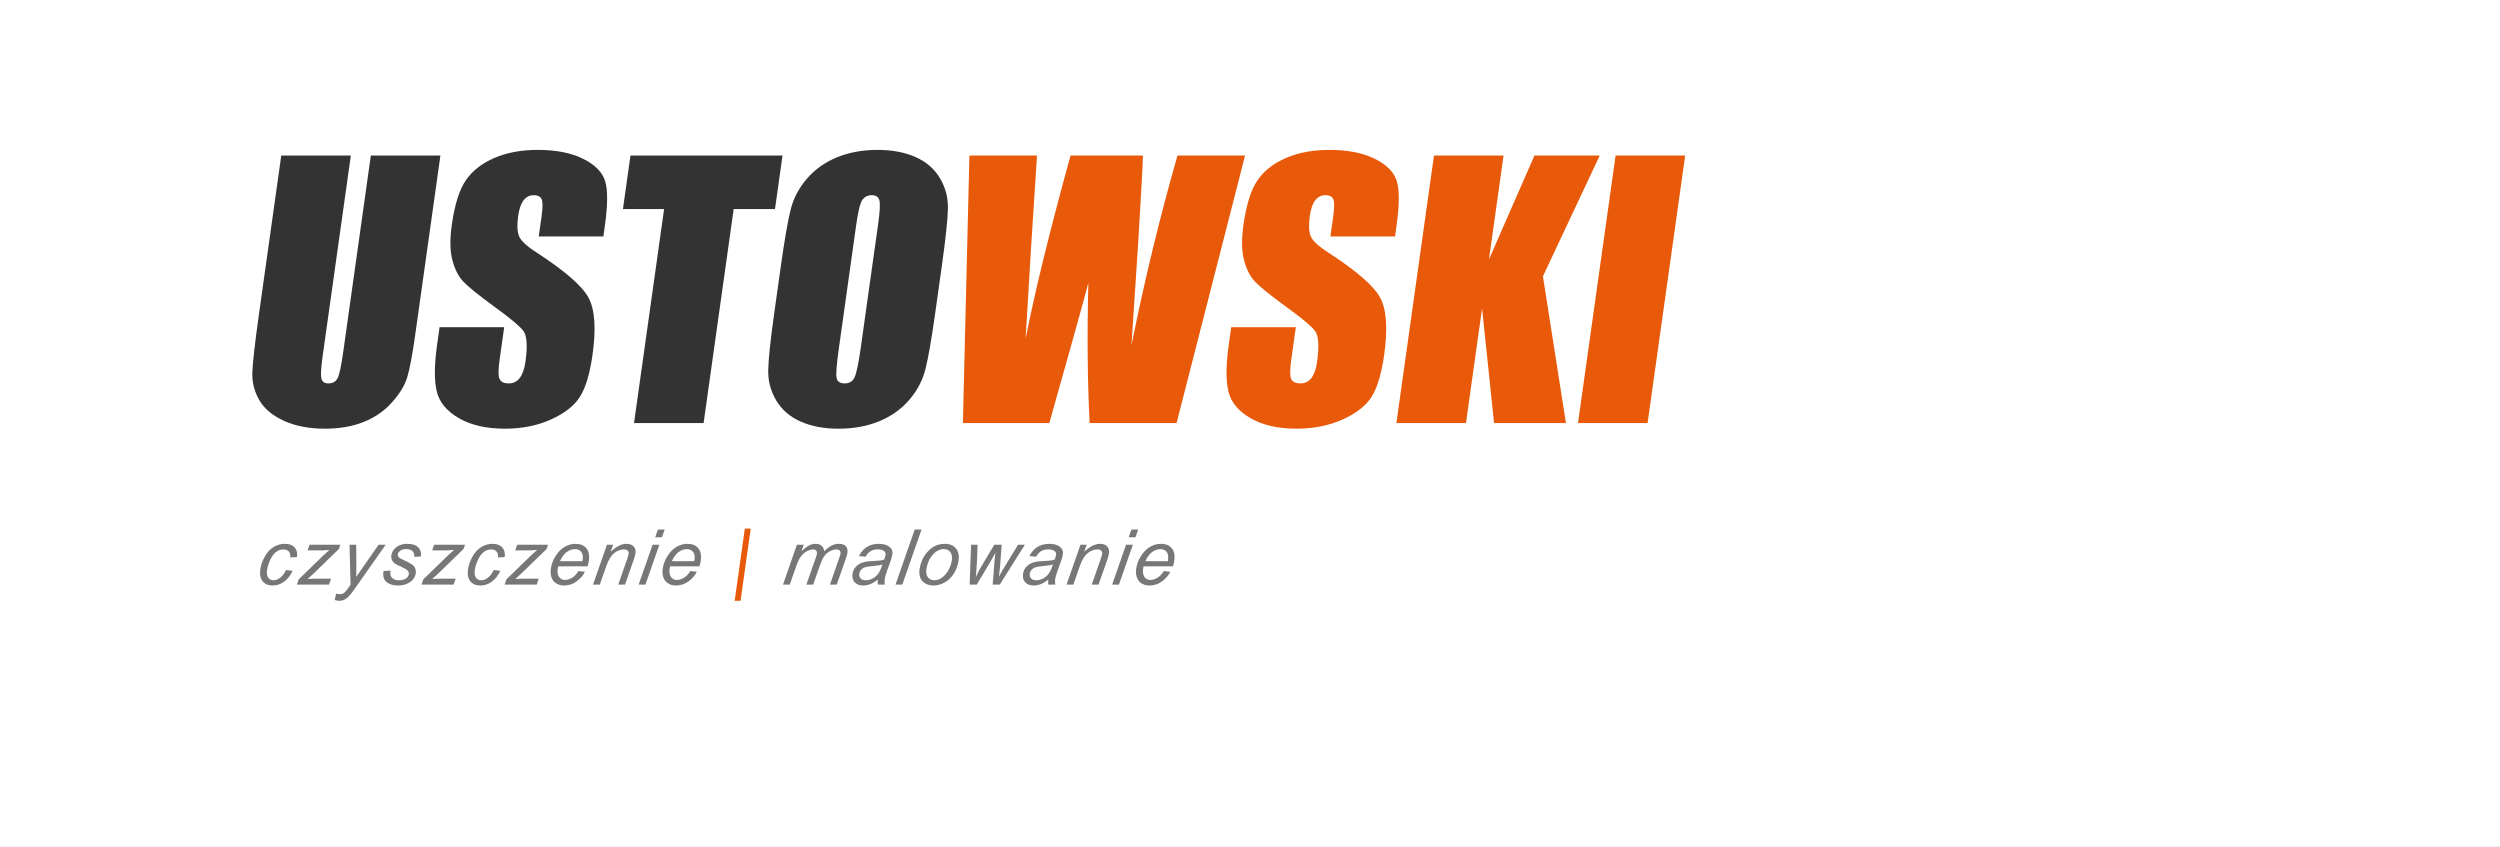
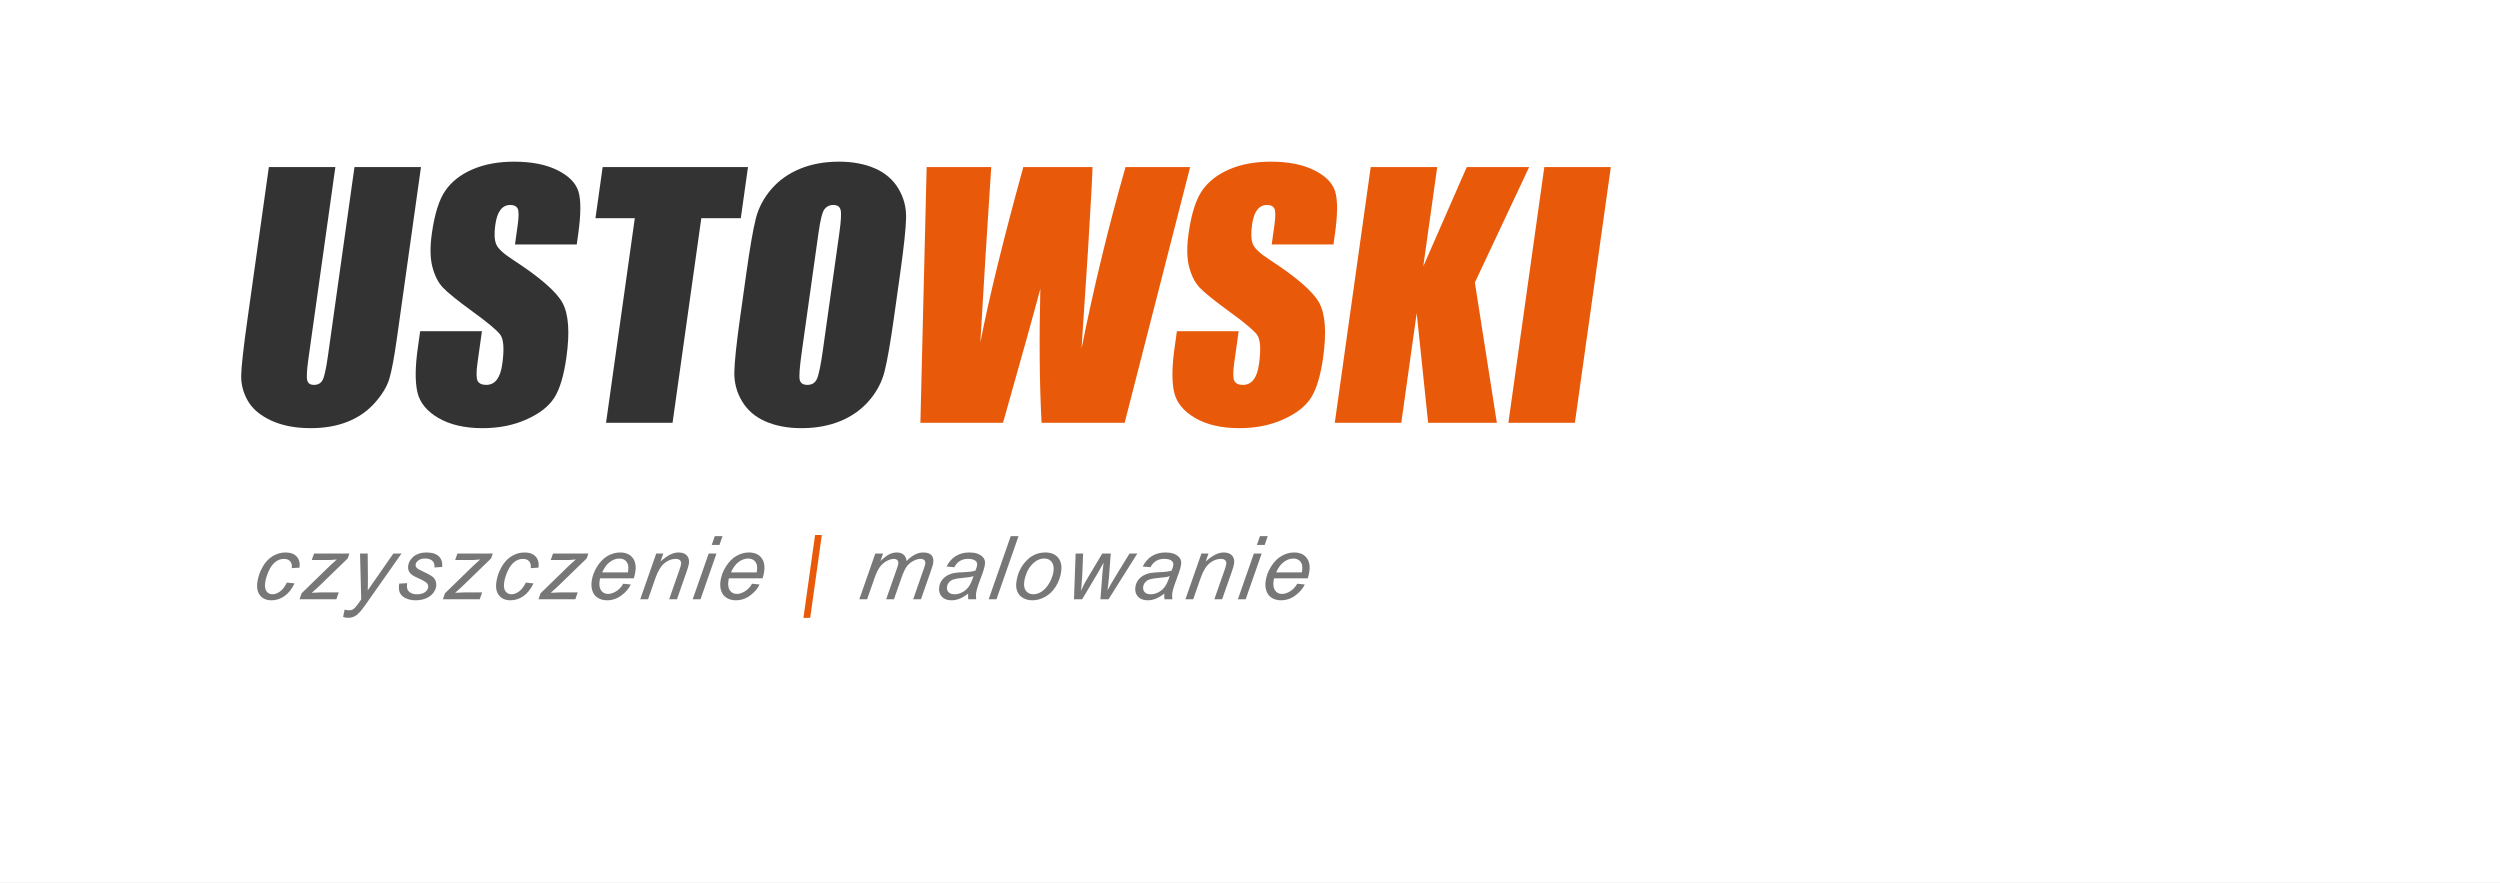
- <svg xmlns="http://www.w3.org/2000/svg" viewBox="0 0 650 220">
-   <rect width="650" height="220" fill="#ffffff" />
-   <path d="M1041 1619V537Q1041 353 1029.0 278.5Q1017 204 958.0 125.5Q899 47 802.5 6.5Q706 -34 575 -34Q430 -34 319.0 14.0Q208 62 153.0 139.0Q98 216 88.0 301.5Q78 387 78 661V1619H499V405Q499 299 510.5 269.5Q522 240 557 240Q597 240 608.5 272.5Q620 305 620 426V1619Z" transform="matrix(0.042969,0,0.006039,-0.042969,60.00,110.00)" fill="#333333" />
-   <path d="M976 1129H585V1249Q585 1333 570.0 1356.0Q555 1379 520 1379Q482 1379 462.5 1348.0Q443 1317 443 1254Q443 1173 465 1132Q486 1091 584 1033Q865 866 938 759Q1011 652 1011 414Q1011 241 970.5 159.0Q930 77 814.0 21.5Q698 -34 544 -34Q375 -34 255.5 30.0Q136 94 99.0 193.0Q62 292 62 474V580H453V383Q453 292 469.5 266.0Q486 240 528 240Q570 240 590.5 273.0Q611 306 611 371Q611 514 572 558Q532 602 375 705Q218 809 167.0 856.0Q116 903 82.5 986.0Q49 1069 49 1198Q49 1384 96.5 1470.0Q144 1556 250.0 1604.5Q356 1653 506 1653Q670 1653 785.5 1600.0Q901 1547 938.5 1466.5Q976 1386 976 1193Z" transform="matrix(0.042969,0,0.006039,-0.042969,108.12,110.00)" fill="#333333" />
-   <path d="M932 1619V1295H682V0H261V1295H12V1619Z" transform="matrix(0.042969,0,0.006039,-0.042969,153.63,110.00)" fill="#333333" />
-   <path d="M1046 671Q1046 427 1034.5 325.5Q1023 224 962.5 140.0Q902 56 799.0 11.0Q696 -34 559 -34Q429 -34 325.5 8.5Q222 51 159.0 136.0Q96 221 84.0 321.0Q72 421 72 671V948Q72 1192 83.5 1293.5Q95 1395 155.5 1479.0Q216 1563 319.0 1608.0Q422 1653 559 1653Q689 1653 792.5 1610.5Q896 1568 959.0 1483.0Q1022 1398 1034.0 1298.0Q1046 1198 1046 948ZM625 1203Q625 1316 612.5 1347.5Q600 1379 561 1379Q528 1379 510.5 1353.5Q493 1328 493 1203V447Q493 306 504.5 273.0Q516 240 558 240Q601 240 613.0 278.0Q625 316 625 459Z" transform="matrix(0.042969,0,0.006039,-0.042969,194.19,110.00)" fill="#333333" />
-   <path d="M1668 1619 1481 0H955Q883 373 828 848Q803 645 711 0H188L0 1619H409L452 1054L496 509Q519 932 612 1619H1050Q1059 1548 1096 1085L1142 470Q1177 1057 1259 1619Z" transform="matrix(0.042969,0,0.006039,-0.042969,242.27,110.00)" fill="#e85a0a" />
-   <path d="M976 1129H585V1249Q585 1333 570.0 1356.0Q555 1379 520 1379Q482 1379 462.5 1348.0Q443 1317 443 1254Q443 1173 465 1132Q486 1091 584 1033Q865 866 938 759Q1011 652 1011 414Q1011 241 970.5 159.0Q930 77 814.0 21.5Q698 -34 544 -34Q375 -34 255.5 30.0Q136 94 99.0 193.0Q62 292 62 474V580H453V383Q453 292 469.5 266.0Q486 240 528 240Q570 240 590.5 273.0Q611 306 611 371Q611 514 572 558Q532 602 375 705Q218 809 167.0 856.0Q116 903 82.5 986.0Q49 1069 49 1198Q49 1384 96.5 1470.0Q144 1556 250.0 1604.5Q356 1653 506 1653Q670 1653 785.5 1600.0Q901 1547 938.5 1466.5Q976 1386 976 1193Z" transform="matrix(0.042969,0,0.006039,-0.042969,313.95,110.00)" fill="#e85a0a" />
-   <path d="M1087 1619 846 888 1110 0H675L505 694V0H84V1619H505V990L692 1619Z" transform="matrix(0.042969,0,0.006039,-0.042969,359.45,110.00)" fill="#e85a0a" />
-   <path d="M505 1619V0H84V1619Z" transform="matrix(0.042969,0,0.006039,-0.042969,406.67,110.00)" fill="#e85a0a" />
-   <path d="M801 387 982 368Q914 169 788.5 72.5Q663 -24 503 -24Q330 -24 222.5 88.0Q115 200 115 401Q115 575 184.0 743.0Q253 911 381.5 998.5Q510 1086 675 1086Q846 1086 946.0 989.5Q1046 893 1046 734L868 722Q867 823 809.5 880.0Q752 937 658 937Q549 937 469.0 868.0Q389 799 343.5 658.5Q298 518 298 388Q298 252 358.0 184.0Q418 116 506 116Q594 116 674.5 183.0Q755 250 801 387Z" transform="matrix(0.009766,0,0.001372,-0.009766,66.00,152.00)" fill="#777777" />
-   <path d="M40 0 69 140 640 783Q701 851 776 924Q647 911 591 911H196L228 1062H1049L1025 948L449 301Q400 246 303 150Q454 159 510 159H928L895 0Z" transform="matrix(0.009766,0,0.001372,-0.009766,76.80,152.00)" fill="#777777" />
-   <path d="M0 -410 11 -240Q67 -256 120 -256Q175 -256 209 -231Q253 -198 305 -107L363 -3L186 1062H364L444 525Q468 366 485 207L960 1062H1149L472 -141Q374 -317 298.0 -374.0Q222 -431 123 -431Q60 -431 0 -410Z" transform="matrix(0.009766,0,0.001372,-0.009766,87.60,152.00)" fill="#777777" />
-   <path d="M85 363 266 374Q266 296 290.0 241.0Q314 186 378.5 151.0Q443 116 529 116Q649 116 709.0 164.0Q769 212 769 277Q769 324 733 366Q696 408 552.5 469.5Q409 531 369 556Q302 597 268.0 652.5Q234 708 234 780Q234 906 334.0 996.0Q434 1086 614 1086Q814 1086 918.5 993.5Q1023 901 1027 750L850 738Q846 834 782.0 890.0Q718 946 601 946Q507 946 455.0 903.0Q403 860 403 810Q403 760 448 722Q478 696 603 642Q811 552 865 500Q951 417 951 298Q951 219 902.5 143.0Q854 67 754.5 21.5Q655 -24 520 -24Q336 -24 207 67Q78 158 85 363Z" transform="matrix(0.009766,0,0.001372,-0.009766,98.40,152.00)" fill="#777777" />
-   <path d="M40 0 69 140 640 783Q701 851 776 924Q647 911 591 911H196L228 1062H1049L1025 948L449 301Q400 246 303 150Q454 159 510 159H928L895 0Z" transform="matrix(0.009766,0,0.001372,-0.009766,109.20,152.00)" fill="#777777" />
-   <path d="M801 387 982 368Q914 169 788.5 72.5Q663 -24 503 -24Q330 -24 222.5 88.0Q115 200 115 401Q115 575 184.0 743.0Q253 911 381.5 998.5Q510 1086 675 1086Q846 1086 946.0 989.5Q1046 893 1046 734L868 722Q867 823 809.5 880.0Q752 937 658 937Q549 937 469.0 868.0Q389 799 343.5 658.5Q298 518 298 388Q298 252 358.0 184.0Q418 116 506 116Q594 116 674.5 183.0Q755 250 801 387Z" transform="matrix(0.009766,0,0.001372,-0.009766,120.00,152.00)" fill="#777777" />
-   <path d="M40 0 69 140 640 783Q701 851 776 924Q647 911 591 911H196L228 1062H1049L1025 948L449 301Q400 246 303 150Q454 159 510 159H928L895 0Z" transform="matrix(0.009766,0,0.001372,-0.009766,130.80,152.00)" fill="#777777" />
-   <path d="M848 361 1024 343Q986 212 849.5 94.0Q713 -24 524 -24Q406 -24 307.5 30.5Q209 85 157.5 189.0Q106 293 106 426Q106 600 186.5 763.5Q267 927 395.0 1006.5Q523 1086 672 1086Q862 1086 975.5 968.0Q1089 850 1089 646Q1089 568 1075 486H293Q289 455 289 430Q289 281 357.5 202.5Q426 124 525 124Q618 124 708.0 185.0Q798 246 848 361ZM322 624H918Q919 652 919 664Q919 800 851.0 872.5Q783 945 676 945Q560 945 464.5 865.0Q369 785 322 624Z" transform="matrix(0.009766,0,0.001372,-0.009766,141.60,152.00)" fill="#777777" />
-   <path d="M68 0 290 1062H454L415 877Q522 986 615.0 1036.0Q708 1086 805 1086Q934 1086 1007.5 1016.0Q1081 946 1081 829Q1081 770 1055 643L920 0H739L880 673Q901 771 901 818Q901 871 864.5 904.0Q828 937 759 937Q620 937 511.5 837.0Q403 737 352 494L249 0Z" transform="matrix(0.009766,0,0.001372,-0.009766,153.52,152.00)" fill="#777777" />
-   <path d="M325 1261 368 1466H548L505 1261ZM61 0 283 1062H464L242 0Z" transform="matrix(0.009766,0,0.001372,-0.009766,165.45,152.00)" fill="#777777" />
-   <path d="M848 361 1024 343Q986 212 849.5 94.0Q713 -24 524 -24Q406 -24 307.5 30.5Q209 85 157.5 189.0Q106 293 106 426Q106 600 186.5 763.5Q267 927 395.0 1006.5Q523 1086 672 1086Q862 1086 975.5 968.0Q1089 850 1089 646Q1089 568 1075 486H293Q289 455 289 430Q289 281 357.5 202.5Q426 124 525 124Q618 124 708.0 185.0Q798 246 848 361ZM322 624H918Q919 652 919 664Q919 800 851.0 872.5Q783 945 676 945Q560 945 464.5 865.0Q369 785 322 624Z" transform="matrix(0.009766,0,0.001372,-0.009766,170.69,152.00)" fill="#777777" />
-   <path d="M188 -431V1491H345V-431Z" transform="matrix(0.009766,0,0.001372,-0.009766,189.77,152.00)" fill="#e85a0a" />
-   <path d="M67 0 289 1062H470L433 887Q534 1000 613.5 1043.0Q693 1086 786 1086Q885 1086 951.5 1033.5Q1018 981 1039 887Q1120 987 1209.5 1036.5Q1299 1086 1398 1086Q1531 1086 1597.5 1023.0Q1664 960 1664 846Q1664 797 1641 684L1498 0H1317L1463 702Q1482 788 1482 825Q1482 877 1449.0 907.0Q1416 937 1356 937Q1275 937 1191.0 888.0Q1107 839 1060.5 759.5Q1014 680 979 515L871 0H690L840 717Q856 790 856 821Q856 873 823.5 905.0Q791 937 739 937Q662 937 577.5 888.0Q493 839 440.0 751.5Q387 664 353 502L248 0Z" transform="matrix(0.009766,0,0.001372,-0.009766,202.92,152.00)" fill="#777777" />
-   <path d="M784 132Q690 51 603.0 13.5Q516 -24 417 -24Q270 -24 180.0 62.5Q90 149 90 284Q90 373 130.5 441.5Q171 510 238.0 551.5Q305 593 402 611Q463 623 633.5 630.0Q804 637 878 666Q899 740 899 789Q899 852 853 888Q790 938 669 938Q555 938 482.5 887.5Q410 837 377 744L194 760Q250 918 371.5 1002.0Q493 1086 678 1086Q875 1086 990 992Q1078 922 1078 810Q1078 725 1053 613L994 349Q966 223 966 144Q966 94 988 0H805Q790 52 784 132ZM851 538Q813 523 769.5 515.0Q726 507 624 498Q466 484 401.0 462.5Q336 441 303.0 394.0Q270 347 270 290Q270 214 322.5 165.0Q375 116 472 116Q562 116 645.0 163.5Q728 211 776.0 296.0Q824 381 851 538Z" transform="matrix(0.009766,0,0.001372,-0.009766,220.38,152.00)" fill="#777777" />
-   <path d="M54 0 360 1466H541L235 0Z" transform="matrix(0.009766,0,0.001372,-0.009766,232.30,152.00)" fill="#777777" />
-   <path d="M100 403Q100 714 283 918Q434 1086 679 1086Q871 1086 988.5 966.0Q1106 846 1106 642Q1106 459 1032.0 301.5Q958 144 821.5 60.0Q685 -24 534 -24Q410 -24 308.5 29.0Q207 82 153.5 179.0Q100 276 100 403ZM281 421Q281 271 353.0 193.5Q425 116 536 116Q594 116 651.0 139.5Q708 163 757.0 211.0Q806 259 840.5 320.5Q875 382 896 453Q927 552 927 643Q927 787 854.5 866.5Q782 946 672 946Q587 946 517.0 905.5Q447 865 390.5 787.0Q334 709 307.5 605.5Q281 502 281 421Z" transform="matrix(0.009766,0,0.001372,-0.009766,237.55,152.00)" fill="#777777" />
-   <path d="M270 0 159 1062H333L381 585L400 317Q402 287 406 196Q436 298 457.0 352.5Q478 407 524 508L777 1062H974L1009 531Q1017 410 1019 208Q1069 342 1182 580L1410 1062H1591L1072 0H884L844 623Q840 681 838 849Q797 742 741 618L460 0Z" transform="matrix(0.009766,0,0.001372,-0.009766,249.47,152.00)" fill="#777777" />
-   <path d="M784 132Q690 51 603.0 13.5Q516 -24 417 -24Q270 -24 180.0 62.5Q90 149 90 284Q90 373 130.5 441.5Q171 510 238.0 551.5Q305 593 402 611Q463 623 633.5 630.0Q804 637 878 666Q899 740 899 789Q899 852 853 888Q790 938 669 938Q555 938 482.5 887.5Q410 837 377 744L194 760Q250 918 371.5 1002.0Q493 1086 678 1086Q875 1086 990 992Q1078 922 1078 810Q1078 725 1053 613L994 349Q966 223 966 144Q966 94 988 0H805Q790 52 784 132ZM851 538Q813 523 769.5 515.0Q726 507 624 498Q466 484 401.0 462.5Q336 441 303.0 394.0Q270 347 270 290Q270 214 322.5 165.0Q375 116 472 116Q562 116 645.0 163.5Q728 211 776.0 296.0Q824 381 851 538Z" transform="matrix(0.009766,0,0.001372,-0.009766,264.71,152.00)" fill="#777777" />
-   <path d="M68 0 290 1062H454L415 877Q522 986 615.0 1036.0Q708 1086 805 1086Q934 1086 1007.5 1016.0Q1081 946 1081 829Q1081 770 1055 643L920 0H739L880 673Q901 771 901 818Q901 871 864.5 904.0Q828 937 759 937Q620 937 511.5 837.0Q403 737 352 494L249 0Z" transform="matrix(0.009766,0,0.001372,-0.009766,276.64,152.00)" fill="#777777" />
-   <path d="M325 1261 368 1466H548L505 1261ZM61 0 283 1062H464L242 0Z" transform="matrix(0.009766,0,0.001372,-0.009766,288.56,152.00)" fill="#777777" />
-   <path d="M848 361 1024 343Q986 212 849.5 94.0Q713 -24 524 -24Q406 -24 307.5 30.5Q209 85 157.5 189.0Q106 293 106 426Q106 600 186.5 763.5Q267 927 395.0 1006.5Q523 1086 672 1086Q862 1086 975.5 968.0Q1089 850 1089 646Q1089 568 1075 486H293Q289 455 289 430Q289 281 357.5 202.5Q426 124 525 124Q618 124 708.0 185.0Q798 246 848 361ZM322 624H918Q919 652 919 664Q919 800 851.0 872.5Q783 945 676 945Q560 945 464.5 865.0Q369 785 322 624Z" transform="matrix(0.009766,0,0.001372,-0.009766,293.80,152.00)" fill="#777777" />
+ <svg xmlns="http://www.w3.org/2000/svg" viewBox="0 0 680 240">
+   <rect width="680" height="240" fill="#ffffff" />
+   <path d="M1041 1619V537Q1041 353 1029.0 278.5Q1017 204 958.0 125.5Q899 47 802.5 6.5Q706 -34 575 -34Q430 -34 319.0 14.0Q208 62 153.0 139.0Q98 216 88.0 301.5Q78 387 78 661V1619H499V405Q499 299 510.5 269.5Q522 240 557 240Q597 240 608.5 272.5Q620 305 620 426V1619Z" transform="matrix(0.042969,0,0.006039,-0.042969,60.00,115.00)" fill="#333333" />
+   <path d="M976 1129H585V1249Q585 1333 570.0 1356.0Q555 1379 520 1379Q482 1379 462.5 1348.0Q443 1317 443 1254Q443 1173 465 1132Q486 1091 584 1033Q865 866 938 759Q1011 652 1011 414Q1011 241 970.5 159.0Q930 77 814.0 21.5Q698 -34 544 -34Q375 -34 255.5 30.0Q136 94 99.0 193.0Q62 292 62 474V580H453V383Q453 292 469.5 266.0Q486 240 528 240Q570 240 590.5 273.0Q611 306 611 371Q611 514 572 558Q532 602 375 705Q218 809 167.0 856.0Q116 903 82.5 986.0Q49 1069 49 1198Q49 1384 96.5 1470.0Q144 1556 250.0 1604.5Q356 1653 506 1653Q670 1653 785.5 1600.0Q901 1547 938.5 1466.5Q976 1386 976 1193Z" transform="matrix(0.042969,0,0.006039,-0.042969,108.12,115.00)" fill="#333333" />
+   <path d="M932 1619V1295H682V0H261V1295H12V1619Z" transform="matrix(0.042969,0,0.006039,-0.042969,153.63,115.00)" fill="#333333" />
+   <path d="M1046 671Q1046 427 1034.5 325.5Q1023 224 962.5 140.0Q902 56 799.0 11.0Q696 -34 559 -34Q429 -34 325.5 8.5Q222 51 159.0 136.0Q96 221 84.0 321.0Q72 421 72 671V948Q72 1192 83.5 1293.5Q95 1395 155.5 1479.0Q216 1563 319.0 1608.0Q422 1653 559 1653Q689 1653 792.5 1610.5Q896 1568 959.0 1483.0Q1022 1398 1034.0 1298.0Q1046 1198 1046 948ZM625 1203Q625 1316 612.5 1347.5Q600 1379 561 1379Q528 1379 510.5 1353.5Q493 1328 493 1203V447Q493 306 504.5 273.0Q516 240 558 240Q601 240 613.0 278.0Q625 316 625 459Z" transform="matrix(0.042969,0,0.006039,-0.042969,194.19,115.00)" fill="#333333" />
+   <path d="M1668 1619 1481 0H955Q883 373 828 848Q803 645 711 0H188L0 1619H409L452 1054L496 509Q519 932 612 1619H1050Q1059 1548 1096 1085L1142 470Q1177 1057 1259 1619Z" transform="matrix(0.042969,0,0.006039,-0.042969,242.27,115.00)" fill="#e85a0a" />
+   <path d="M976 1129H585V1249Q585 1333 570.0 1356.0Q555 1379 520 1379Q482 1379 462.5 1348.0Q443 1317 443 1254Q443 1173 465 1132Q486 1091 584 1033Q865 866 938 759Q1011 652 1011 414Q1011 241 970.5 159.0Q930 77 814.0 21.5Q698 -34 544 -34Q375 -34 255.5 30.0Q136 94 99.0 193.0Q62 292 62 474V580H453V383Q453 292 469.5 266.0Q486 240 528 240Q570 240 590.5 273.0Q611 306 611 371Q611 514 572 558Q532 602 375 705Q218 809 167.0 856.0Q116 903 82.5 986.0Q49 1069 49 1198Q49 1384 96.5 1470.0Q144 1556 250.0 1604.5Q356 1653 506 1653Q670 1653 785.5 1600.0Q901 1547 938.5 1466.5Q976 1386 976 1193Z" transform="matrix(0.042969,0,0.006039,-0.042969,313.95,115.00)" fill="#e85a0a" />
+   <path d="M1087 1619 846 888 1110 0H675L505 694V0H84V1619H505V990L692 1619Z" transform="matrix(0.042969,0,0.006039,-0.042969,359.45,115.00)" fill="#e85a0a" />
+   <path d="M505 1619V0H84V1619Z" transform="matrix(0.042969,0,0.006039,-0.042969,406.67,115.00)" fill="#e85a0a" />
+   <path d="M801 387 982 368Q914 169 788.5 72.5Q663 -24 503 -24Q330 -24 222.5 88.0Q115 200 115 401Q115 575 184.0 743.0Q253 911 381.5 998.5Q510 1086 675 1086Q846 1086 946.0 989.5Q1046 893 1046 734L868 722Q867 823 809.5 880.0Q752 937 658 937Q549 937 469.0 868.0Q389 799 343.5 658.5Q298 518 298 388Q298 252 358.0 184.0Q418 116 506 116Q594 116 674.5 183.0Q755 250 801 387Z" transform="matrix(0.011719,0,0.001647,-0.011719,68.00,163.00)" fill="#777777" />
+   <path d="M40 0 69 140 640 783Q701 851 776 924Q647 911 591 911H196L228 1062H1049L1025 948L449 301Q400 246 303 150Q454 159 510 159H928L895 0Z" transform="matrix(0.011719,0,0.001647,-0.011719,81.00,163.00)" fill="#777777" />
+   <path d="M0 -410 11 -240Q67 -256 120 -256Q175 -256 209 -231Q253 -198 305 -107L363 -3L186 1062H364L444 525Q468 366 485 207L960 1062H1149L472 -141Q374 -317 298.0 -374.0Q222 -431 123 -431Q60 -431 0 -410Z" transform="matrix(0.011719,0,0.001647,-0.011719,94.00,163.00)" fill="#777777" />
+   <path d="M85 363 266 374Q266 296 290.0 241.0Q314 186 378.5 151.0Q443 116 529 116Q649 116 709.0 164.0Q769 212 769 277Q769 324 733 366Q696 408 552.5 469.5Q409 531 369 556Q302 597 268.0 652.5Q234 708 234 780Q234 906 334.0 996.0Q434 1086 614 1086Q814 1086 918.5 993.5Q1023 901 1027 750L850 738Q846 834 782.0 890.0Q718 946 601 946Q507 946 455.0 903.0Q403 860 403 810Q403 760 448 722Q478 696 603 642Q811 552 865 500Q951 417 951 298Q951 219 902.5 143.0Q854 67 754.5 21.5Q655 -24 520 -24Q336 -24 207 67Q78 158 85 363Z" transform="matrix(0.011719,0,0.001647,-0.011719,107.00,163.00)" fill="#777777" />
+   <path d="M40 0 69 140 640 783Q701 851 776 924Q647 911 591 911H196L228 1062H1049L1025 948L449 301Q400 246 303 150Q454 159 510 159H928L895 0Z" transform="matrix(0.011719,0,0.001647,-0.011719,120.00,163.00)" fill="#777777" />
+   <path d="M801 387 982 368Q914 169 788.5 72.5Q663 -24 503 -24Q330 -24 222.5 88.0Q115 200 115 401Q115 575 184.0 743.0Q253 911 381.5 998.5Q510 1086 675 1086Q846 1086 946.0 989.5Q1046 893 1046 734L868 722Q867 823 809.5 880.0Q752 937 658 937Q549 937 469.0 868.0Q389 799 343.5 658.5Q298 518 298 388Q298 252 358.0 184.0Q418 116 506 116Q594 116 674.5 183.0Q755 250 801 387Z" transform="matrix(0.011719,0,0.001647,-0.011719,133.00,163.00)" fill="#777777" />
+   <path d="M40 0 69 140 640 783Q701 851 776 924Q647 911 591 911H196L228 1062H1049L1025 948L449 301Q400 246 303 150Q454 159 510 159H928L895 0Z" transform="matrix(0.011719,0,0.001647,-0.011719,146.00,163.00)" fill="#777777" />
+   <path d="M848 361 1024 343Q986 212 849.5 94.0Q713 -24 524 -24Q406 -24 307.5 30.5Q209 85 157.5 189.0Q106 293 106 426Q106 600 186.5 763.5Q267 927 395.0 1006.5Q523 1086 672 1086Q862 1086 975.5 968.0Q1089 850 1089 646Q1089 568 1075 486H293Q289 455 289 430Q289 281 357.5 202.5Q426 124 525 124Q618 124 708.0 185.0Q798 246 848 361ZM322 624H918Q919 652 919 664Q919 800 851.0 872.5Q783 945 676 945Q560 945 464.5 865.0Q369 785 322 624Z" transform="matrix(0.011719,0,0.001647,-0.011719,159.00,163.00)" fill="#777777" />
+   <path d="M68 0 290 1062H454L415 877Q522 986 615.0 1036.0Q708 1086 805 1086Q934 1086 1007.5 1016.0Q1081 946 1081 829Q1081 770 1055 643L920 0H739L880 673Q901 771 901 818Q901 871 864.5 904.0Q828 937 759 937Q620 937 511.5 837.0Q403 737 352 494L249 0Z" transform="matrix(0.011719,0,0.001647,-0.011719,173.35,163.00)" fill="#777777" />
+   <path d="M325 1261 368 1466H548L505 1261ZM61 0 283 1062H464L242 0Z" transform="matrix(0.011719,0,0.001647,-0.011719,187.70,163.00)" fill="#777777" />
+   <path d="M848 361 1024 343Q986 212 849.5 94.0Q713 -24 524 -24Q406 -24 307.5 30.5Q209 85 157.5 189.0Q106 293 106 426Q106 600 186.5 763.5Q267 927 395.0 1006.5Q523 1086 672 1086Q862 1086 975.5 968.0Q1089 850 1089 646Q1089 568 1075 486H293Q289 455 289 430Q289 281 357.5 202.5Q426 124 525 124Q618 124 708.0 185.0Q798 246 848 361ZM322 624H918Q919 652 919 664Q919 800 851.0 872.5Q783 945 676 945Q560 945 464.5 865.0Q369 785 322 624Z" transform="matrix(0.011719,0,0.001647,-0.011719,194.03,163.00)" fill="#777777" />
+   <path d="M188 -431V1491H345V-431Z" transform="matrix(0.011719,0,0.001647,-0.011719,217.04,163.00)" fill="#e85a0a" />
+   <path d="M67 0 289 1062H470L433 887Q534 1000 613.5 1043.0Q693 1086 786 1086Q885 1086 951.5 1033.5Q1018 981 1039 887Q1120 987 1209.5 1036.5Q1299 1086 1398 1086Q1531 1086 1597.5 1023.0Q1664 960 1664 846Q1664 797 1641 684L1498 0H1317L1463 702Q1482 788 1482 825Q1482 877 1449.0 907.0Q1416 937 1356 937Q1275 937 1191.0 888.0Q1107 839 1060.5 759.5Q1014 680 979 515L871 0H690L840 717Q856 790 856 821Q856 873 823.5 905.0Q791 937 739 937Q662 937 577.5 888.0Q493 839 440.0 751.5Q387 664 353 502L248 0Z" transform="matrix(0.011719,0,0.001647,-0.011719,232.95,163.00)" fill="#777777" />
+   <path d="M784 132Q690 51 603.0 13.5Q516 -24 417 -24Q270 -24 180.0 62.5Q90 149 90 284Q90 373 130.5 441.5Q171 510 238.0 551.5Q305 593 402 611Q463 623 633.5 630.0Q804 637 878 666Q899 740 899 789Q899 852 853 888Q790 938 669 938Q555 938 482.5 887.5Q410 837 377 744L194 760Q250 918 371.5 1002.0Q493 1086 678 1086Q875 1086 990 992Q1078 922 1078 810Q1078 725 1053 613L994 349Q966 223 966 144Q966 94 988 0H805Q790 52 784 132ZM851 538Q813 523 769.5 515.0Q726 507 624 498Q466 484 401.0 462.5Q336 441 303.0 394.0Q270 347 270 290Q270 214 322.5 165.0Q375 116 472 116Q562 116 645.0 163.5Q728 211 776.0 296.0Q824 381 851 538Z" transform="matrix(0.011719,0,0.001647,-0.011719,253.94,163.00)" fill="#777777" />
+   <path d="M54 0 360 1466H541L235 0Z" transform="matrix(0.011719,0,0.001647,-0.011719,268.29,163.00)" fill="#777777" />
+   <path d="M100 403Q100 714 283 918Q434 1086 679 1086Q871 1086 988.5 966.0Q1106 846 1106 642Q1106 459 1032.0 301.5Q958 144 821.5 60.0Q685 -24 534 -24Q410 -24 308.5 29.0Q207 82 153.5 179.0Q100 276 100 403ZM281 421Q281 271 353.0 193.5Q425 116 536 116Q594 116 651.0 139.5Q708 163 757.0 211.0Q806 259 840.5 320.5Q875 382 896 453Q927 552 927 643Q927 787 854.5 866.5Q782 946 672 946Q587 946 517.0 905.5Q447 865 390.5 787.0Q334 709 307.5 605.5Q281 502 281 421Z" transform="matrix(0.011719,0,0.001647,-0.011719,274.62,163.00)" fill="#777777" />
+   <path d="M270 0 159 1062H333L381 585L400 317Q402 287 406 196Q436 298 457.0 352.5Q478 407 524 508L777 1062H974L1009 531Q1017 410 1019 208Q1069 342 1182 580L1410 1062H1591L1072 0H884L844 623Q840 681 838 849Q797 742 741 618L460 0Z" transform="matrix(0.011719,0,0.001647,-0.011719,288.96,163.00)" fill="#777777" />
+   <path d="M784 132Q690 51 603.0 13.5Q516 -24 417 -24Q270 -24 180.0 62.5Q90 149 90 284Q90 373 130.5 441.5Q171 510 238.0 551.5Q305 593 402 611Q463 623 633.5 630.0Q804 637 878 666Q899 740 899 789Q899 852 853 888Q790 938 669 938Q555 938 482.5 887.5Q410 837 377 744L194 760Q250 918 371.5 1002.0Q493 1086 678 1086Q875 1086 990 992Q1078 922 1078 810Q1078 725 1053 613L994 349Q966 223 966 144Q966 94 988 0H805Q790 52 784 132ZM851 538Q813 523 769.5 515.0Q726 507 624 498Q466 484 401.0 462.5Q336 441 303.0 394.0Q270 347 270 290Q270 214 322.5 165.0Q375 116 472 116Q562 116 645.0 163.5Q728 211 776.0 296.0Q824 381 851 538Z" transform="matrix(0.011719,0,0.001647,-0.011719,307.30,163.00)" fill="#777777" />
+   <path d="M68 0 290 1062H454L415 877Q522 986 615.0 1036.0Q708 1086 805 1086Q934 1086 1007.5 1016.0Q1081 946 1081 829Q1081 770 1055 643L920 0H739L880 673Q901 771 901 818Q901 871 864.5 904.0Q828 937 759 937Q620 937 511.5 837.0Q403 737 352 494L249 0Z" transform="matrix(0.011719,0,0.001647,-0.011719,321.64,163.00)" fill="#777777" />
+   <path d="M325 1261 368 1466H548L505 1261ZM61 0 283 1062H464L242 0Z" transform="matrix(0.011719,0,0.001647,-0.011719,335.99,163.00)" fill="#777777" />
+   <path d="M848 361 1024 343Q986 212 849.5 94.0Q713 -24 524 -24Q406 -24 307.5 30.5Q209 85 157.5 189.0Q106 293 106 426Q106 600 186.5 763.5Q267 927 395.0 1006.5Q523 1086 672 1086Q862 1086 975.5 968.0Q1089 850 1089 646Q1089 568 1075 486H293Q289 455 289 430Q289 281 357.5 202.5Q426 124 525 124Q618 124 708.0 185.0Q798 246 848 361ZM322 624H918Q919 652 919 664Q919 800 851.0 872.5Q783 945 676 945Q560 945 464.5 865.0Q369 785 322 624Z" transform="matrix(0.011719,0,0.001647,-0.011719,342.32,163.00)" fill="#777777" />
</svg>
